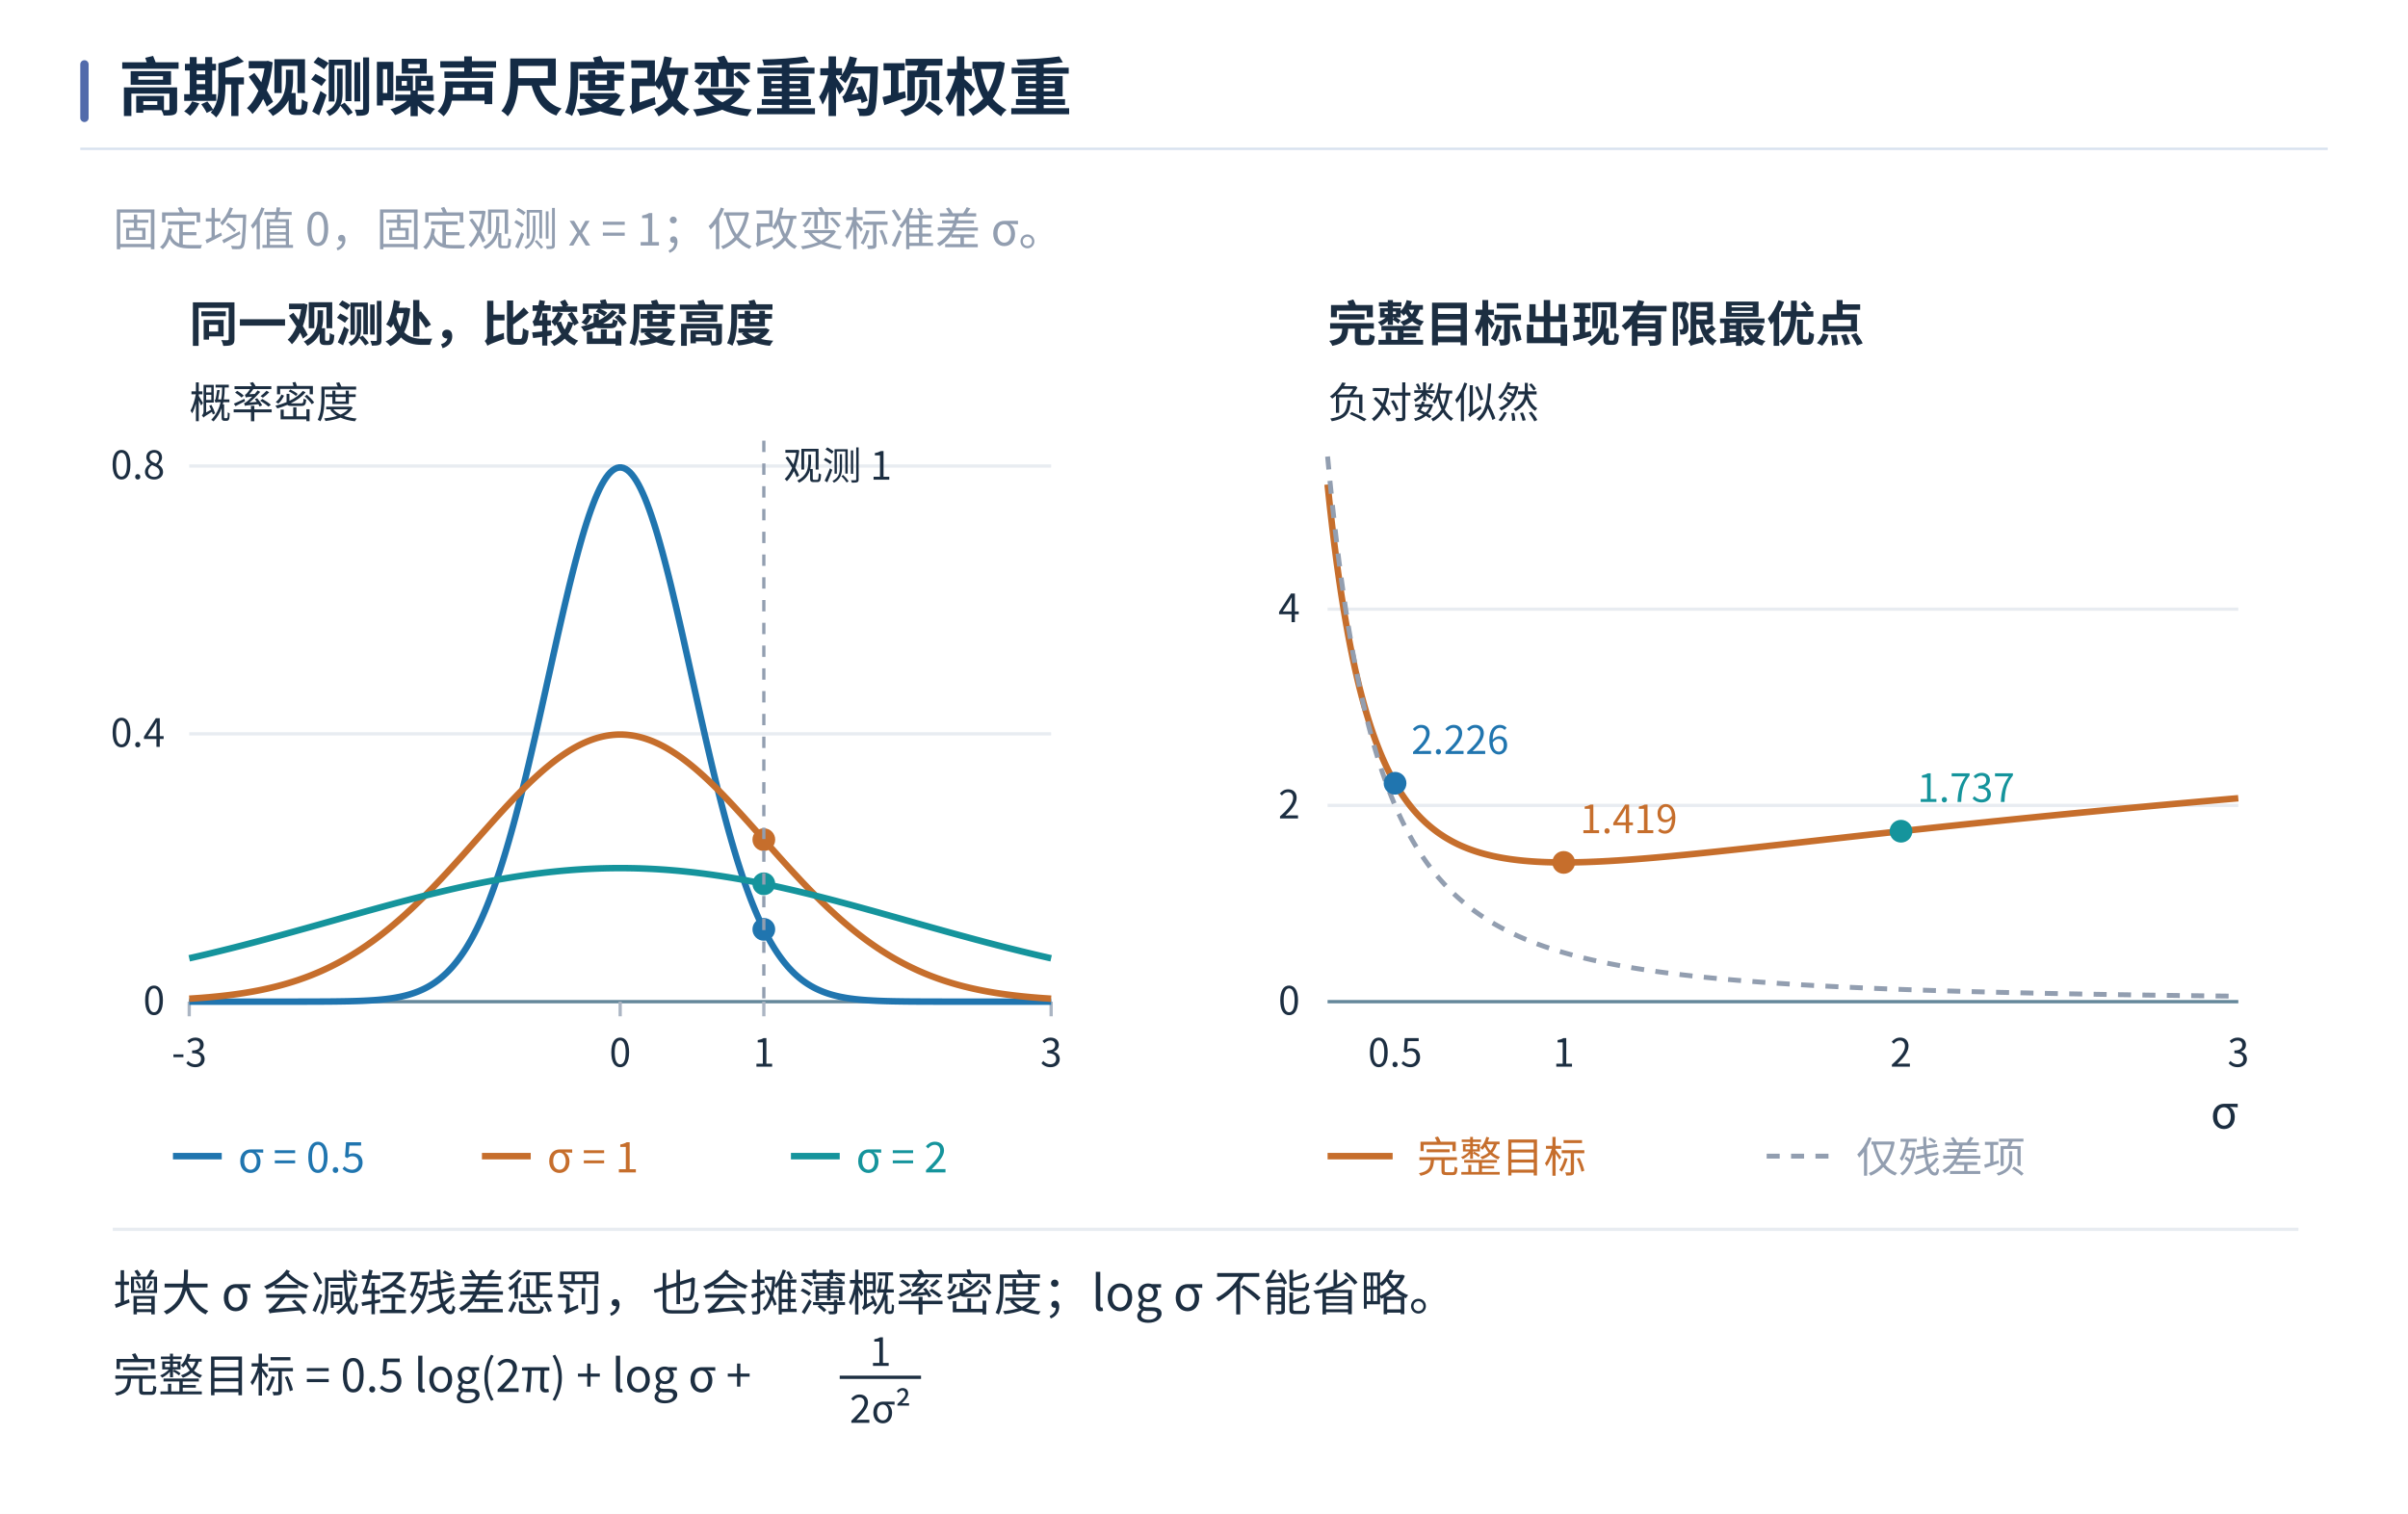
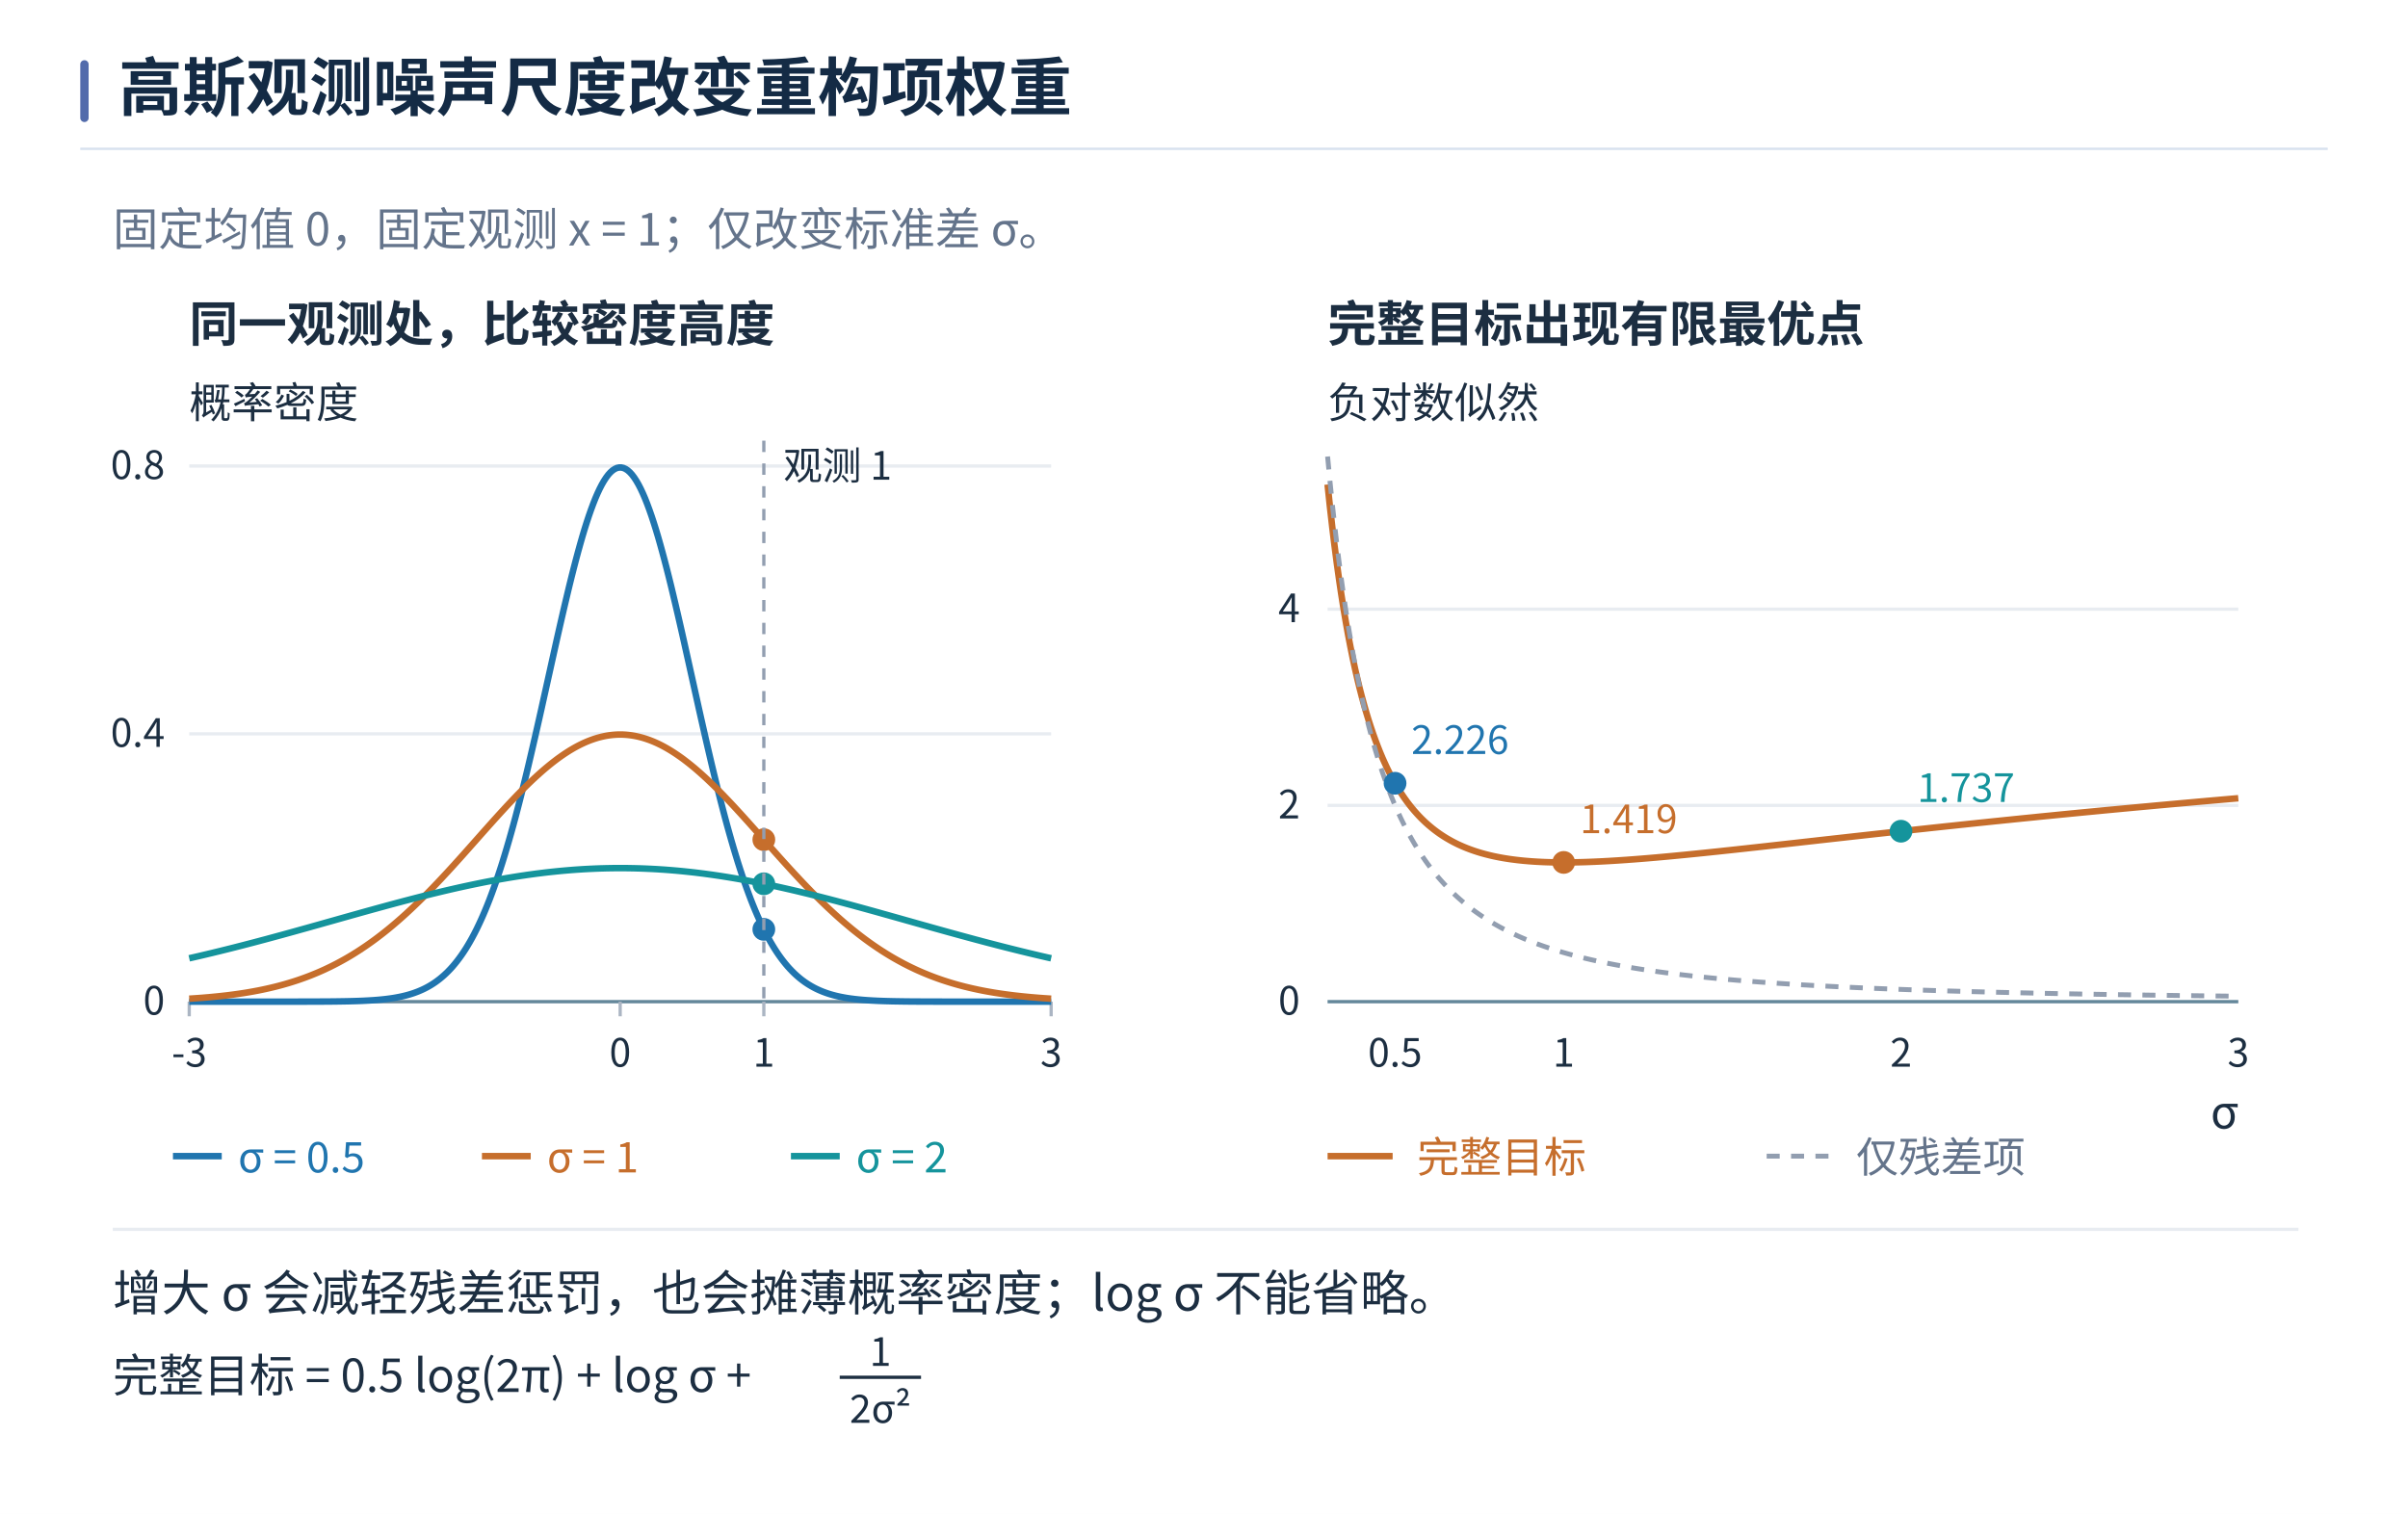
<svg xmlns="http://www.w3.org/2000/svg" width="1440" height="905.415" viewBox="0 0 1440 905.415" role="img" aria-labelledby="book-plate-title">
  <rect width="1440" height="905.415" fill="#ffffff" />
  <g font-family="Microsoft YaHei, Noto Sans CJK SC, Arial, sans-serif">
    <rect x="48" y="36" width="5" height="37" rx="2.5" fill="#526bab" />
    <text x="71" y="66" font-size="38" font-weight="700" fill="#142b45">高斯观测噪声尺度改变重构项权重</text>
    <path d="M48 89 H1392" stroke="#d7e1ee" stroke-width="1.4" />
  </g>
  <svg width="1344" height="763.415" viewBox="28 63 1382 785" role="img" aria-labelledby="title desc" x="48" y="106" overflow="hidden">
    <rect x="28" y="63" width="1382" height="785" fill="#ffffff" />
    <rect width="1440" height="850" fill="white" />
    <g font-family="Microsoft YaHei, Noto Sans CJK SC, sans-serif" fill="#1c2e41">
-       <text x="48" y="105" font-size="28" fill="#929eb0" text-anchor="start" font-weight="400">固定均值 0，固定观测 x = 1；仅改变标准差 σ。</text>
+       <text x="48" y="105" font-size="28" fill="#64748b" text-anchor="start" font-weight="400">固定均值 0，固定观测 x = 1；仅改变标准差 σ。</text>
      <text x="95" y="164" font-size="30" fill="#1c2e41" text-anchor="start" font-weight="700">同一观测处，比较密度高度</text>
      <text x="95" y="211" font-size="26" fill="#1c2e41" text-anchor="start" font-weight="400">概率密度</text>
      <line x1="95" y1="570.0" x2="625" y2="570.0" stroke="#e8ecf1" stroke-width="2" />
      <text x="80" y="578.0" font-size="24" fill="#1c2e41" text-anchor="end" font-weight="400">0</text>
      <line x1="95" y1="405.294" x2="625" y2="405.294" stroke="#e8ecf1" stroke-width="2" />
      <text x="80" y="413.294" font-size="24" fill="#1c2e41" text-anchor="end" font-weight="400">0.4</text>
      <line x1="95" y1="240.588" x2="625" y2="240.588" stroke="#e8ecf1" stroke-width="2" />
      <text x="80" y="248.588" font-size="24" fill="#1c2e41" text-anchor="end" font-weight="400">0.8</text>
      <line x1="95" y1="570" x2="625" y2="570" stroke="#64879a" stroke-width="2" />
      <line x1="95.0" y1="570" x2="95.0" y2="579" stroke="#abb5c3" stroke-width="2" />
      <text x="95.0" y="610" font-size="24" fill="#1c2e41" text-anchor="middle" font-weight="400">-3</text>
      <line x1="360.0" y1="570" x2="360.0" y2="579" stroke="#abb5c3" stroke-width="2" />
      <text x="360.0" y="610" font-size="24" fill="#1c2e41" text-anchor="middle" font-weight="400">0</text>
      <line x1="448.333" y1="570" x2="448.333" y2="579" stroke="#abb5c3" stroke-width="2" />
      <text x="448.333" y="610" font-size="24" fill="#1c2e41" text-anchor="middle" font-weight="400">1</text>
      <line x1="625.0" y1="570" x2="625.0" y2="579" stroke="#abb5c3" stroke-width="2" />
      <text x="625.0" y="610" font-size="24" fill="#1c2e41" text-anchor="middle" font-weight="400">3</text>
      <polyline points="95.00,570.00 96.33,570.00 97.66,570.00 98.98,570.00 100.31,570.00 101.64,570.00 102.97,570.00 104.30,570.00 105.63,570.00 106.95,570.00 108.28,570.00 109.61,570.00 110.94,570.00 112.27,570.00 113.60,570.00 114.92,570.00 116.25,570.00 117.58,570.00 118.91,570.00 120.24,570.00 121.57,570.00 122.89,570.00 124.22,570.00 125.55,570.00 126.88,570.00 128.21,570.00 129.54,570.00 130.86,570.00 132.19,570.00 133.52,570.00 134.85,570.00 136.18,570.00 137.51,570.00 138.83,570.00 140.16,570.00 141.49,570.00 142.82,570.00 144.15,570.00 145.48,570.00 146.80,570.00 148.13,570.00 149.46,570.00 150.79,570.00 152.12,569.99 153.45,569.99 154.77,569.99 156.10,569.99 157.43,569.99 158.76,569.99 160.09,569.99 161.42,569.99 162.74,569.98 164.07,569.98 165.40,569.98 166.73,569.98 168.06,569.97 169.39,569.97 170.71,569.97 172.04,569.96 173.37,569.96 174.70,569.95 176.03,569.94 177.36,569.94 178.68,569.93 180.01,569.92 181.34,569.91 182.67,569.90 184.00,569.88 185.33,569.87 186.65,569.85 187.98,569.83 189.31,569.81 190.64,569.79 191.97,569.76 193.30,569.74 194.62,569.70 195.95,569.67 197.28,569.63 198.61,569.59 199.94,569.54 201.27,569.49 202.59,569.43 203.92,569.36 205.25,569.29 206.58,569.21 207.91,569.13 209.24,569.03 210.56,568.93 211.89,568.81 213.22,568.69 214.55,568.55 215.88,568.40 217.21,568.23 218.53,568.06 219.86,567.86 221.19,567.65 222.52,567.41 223.85,567.16 225.18,566.89 226.50,566.59 227.83,566.27 229.16,565.92 230.49,565.54 231.82,565.13 233.15,564.69 234.47,564.21 235.80,563.70 237.13,563.14 238.46,562.55 239.79,561.91 241.12,561.22 242.44,560.49 243.77,559.70 245.10,558.86 246.43,557.96 247.76,556.99 249.09,555.97 250.41,554.87 251.74,553.71 253.07,552.47 254.40,551.15 255.73,549.76 257.06,548.28 258.38,546.71 259.71,545.05 261.04,543.30 262.37,541.46 263.70,539.51 265.03,537.46 266.35,535.30 267.68,533.03 269.01,530.65 270.34,528.15 271.67,525.54 272.99,522.80 274.32,519.94 275.65,516.96 276.98,513.85 278.31,510.61 279.64,507.24 280.96,503.74 282.29,500.11 283.62,496.35 284.95,492.45 286.28,488.42 287.61,484.26 288.93,479.97 290.26,475.55 291.59,471.00 292.92,466.32 294.25,461.53 295.58,456.61 296.90,451.58 298.23,446.44 299.56,441.19 300.89,435.83 302.22,430.39 303.55,424.85 304.87,419.23 306.20,413.53 307.53,407.77 308.86,401.94 310.19,396.07 311.52,390.15 312.84,384.19 314.17,378.22 315.50,372.23 316.83,366.24 318.16,360.25 319.49,354.29 320.81,348.35 322.14,342.46 323.47,336.63 324.80,330.86 326.13,325.17 327.46,319.57 328.78,314.07 330.11,308.69 331.44,303.44 332.77,298.33 334.10,293.37 335.43,288.57 336.75,283.95 338.08,279.52 339.41,275.29 340.74,271.26 342.07,267.45 343.40,263.87 344.72,260.53 346.05,257.44 347.38,254.60 348.71,252.02 350.04,249.71 351.37,247.68 352.69,245.92 354.02,244.45 355.35,243.27 356.68,242.39 358.01,241.79 359.34,241.50 360.66,241.50 361.99,241.79 363.32,242.39 364.65,243.27 365.98,244.45 367.31,245.92 368.63,247.68 369.96,249.71 371.29,252.02 372.62,254.60 373.95,257.44 375.28,260.53 376.60,263.87 377.93,267.45 379.26,271.26 380.59,275.29 381.92,279.52 383.25,283.95 384.57,288.57 385.90,293.37 387.23,298.33 388.56,303.44 389.89,308.69 391.22,314.07 392.54,319.57 393.87,325.17 395.20,330.86 396.53,336.63 397.86,342.46 399.19,348.35 400.51,354.29 401.84,360.25 403.17,366.24 404.50,372.23 405.83,378.22 407.16,384.19 408.48,390.15 409.81,396.07 411.14,401.94 412.47,407.77 413.80,413.53 415.13,419.23 416.45,424.85 417.78,430.39 419.11,435.83 420.44,441.19 421.77,446.44 423.10,451.58 424.42,456.61 425.75,461.53 427.08,466.32 428.41,471.00 429.74,475.55 431.07,479.97 432.39,484.26 433.72,488.42 435.05,492.45 436.38,496.35 437.71,500.11 439.04,503.74 440.36,507.24 441.69,510.61 443.02,513.85 444.35,516.96 445.68,519.94 447.01,522.80 448.33,525.54 449.66,528.15 450.99,530.65 452.32,533.03 453.65,535.30 454.97,537.46 456.30,539.51 457.63,541.46 458.96,543.30 460.29,545.05 461.62,546.71 462.94,548.28 464.27,549.76 465.60,551.15 466.93,552.47 468.26,553.71 469.59,554.87 470.91,555.97 472.24,556.99 473.57,557.96 474.90,558.86 476.23,559.70 477.56,560.49 478.88,561.22 480.21,561.91 481.54,562.55 482.87,563.14 484.20,563.70 485.53,564.21 486.85,564.69 488.18,565.13 489.51,565.54 490.84,565.92 492.17,566.27 493.50,566.59 494.82,566.89 496.15,567.16 497.48,567.41 498.81,567.65 500.14,567.86 501.47,568.06 502.79,568.23 504.12,568.40 505.45,568.55 506.78,568.69 508.11,568.81 509.44,568.93 510.76,569.03 512.09,569.13 513.42,569.21 514.75,569.29 516.08,569.36 517.41,569.43 518.73,569.49 520.06,569.54 521.39,569.59 522.72,569.63 524.05,569.67 525.38,569.70 526.70,569.74 528.03,569.76 529.36,569.79 530.69,569.81 532.02,569.83 533.35,569.85 534.67,569.87 536.00,569.88 537.33,569.90 538.66,569.91 539.99,569.92 541.32,569.93 542.64,569.94 543.97,569.94 545.30,569.95 546.63,569.96 547.96,569.96 549.29,569.97 550.61,569.97 551.94,569.97 553.27,569.98 554.60,569.98 555.93,569.98 557.26,569.98 558.58,569.99 559.91,569.99 561.24,569.99 562.57,569.99 563.90,569.99 565.23,569.99 566.55,569.99 567.88,569.99 569.21,570.00 570.54,570.00 571.87,570.00 573.20,570.00 574.52,570.00 575.85,570.00 577.18,570.00 578.51,570.00 579.84,570.00 581.17,570.00 582.49,570.00 583.82,570.00 585.15,570.00 586.48,570.00 587.81,570.00 589.14,570.00 590.46,570.00 591.79,570.00 593.12,570.00 594.45,570.00 595.78,570.00 597.11,570.00 598.43,570.00 599.76,570.00 601.09,570.00 602.42,570.00 603.75,570.00 605.08,570.00 606.40,570.00 607.73,570.00 609.06,570.00 610.39,570.00 611.72,570.00 613.05,570.00 614.37,570.00 615.70,570.00 617.03,570.00 618.36,570.00 619.69,570.00 621.02,570.00 622.34,570.00 623.67,570.00 625.00,570.00" fill="none" stroke="#2075af" stroke-width="4" />
      <circle cx="448.333" cy="525.537" r="7" fill="#2075af" stroke="none" stroke-width="3" />
      <polyline points="95.00,568.18 96.33,568.09 97.66,568.00 98.98,567.91 100.31,567.82 101.64,567.72 102.97,567.62 104.30,567.51 105.63,567.40 106.95,567.29 108.28,567.17 109.61,567.04 110.94,566.91 112.27,566.78 113.60,566.64 114.92,566.50 116.25,566.35 117.58,566.20 118.91,566.04 120.24,565.87 121.57,565.70 122.89,565.52 124.22,565.34 125.55,565.15 126.88,564.95 128.21,564.75 129.54,564.54 130.86,564.32 132.19,564.09 133.52,563.86 134.85,563.62 136.18,563.37 137.51,563.12 138.83,562.85 140.16,562.58 141.49,562.29 142.82,562.00 144.15,561.70 145.48,561.39 146.80,561.07 148.13,560.75 149.46,560.41 150.79,560.06 152.12,559.70 153.45,559.33 154.77,558.95 156.10,558.56 157.43,558.15 158.76,557.74 160.09,557.31 161.42,556.88 162.74,556.43 164.07,555.96 165.40,555.49 166.73,555.00 168.06,554.50 169.39,553.99 170.71,553.46 172.04,552.92 173.37,552.37 174.70,551.80 176.03,551.22 177.36,550.63 178.68,550.02 180.01,549.39 181.34,548.75 182.67,548.10 184.00,547.43 185.33,546.75 186.65,546.05 187.98,545.33 189.31,544.60 190.64,543.86 191.97,543.10 193.30,542.32 194.62,541.53 195.95,540.72 197.28,539.89 198.61,539.05 199.94,538.19 201.27,537.31 202.59,536.42 203.92,535.52 205.25,534.59 206.58,533.65 207.91,532.69 209.24,531.72 210.56,530.73 211.89,529.72 213.22,528.70 214.55,527.66 215.88,526.60 217.21,525.53 218.53,524.44 219.86,523.33 221.19,522.21 222.52,521.07 223.85,519.92 225.18,518.75 226.50,517.57 227.83,516.37 229.16,515.15 230.49,513.92 231.82,512.68 233.15,511.42 234.47,510.15 235.80,508.87 237.13,507.57 238.46,506.25 239.79,504.93 241.12,503.59 242.44,502.24 243.77,500.88 245.10,499.51 246.43,498.12 247.76,496.73 249.09,495.32 250.41,493.91 251.74,492.48 253.07,491.05 254.40,489.61 255.73,488.16 257.06,486.70 258.38,485.24 259.71,483.77 261.04,482.30 262.37,480.82 263.70,479.33 265.03,477.84 266.35,476.35 267.68,474.86 269.01,473.36 270.34,471.86 271.67,470.36 272.99,468.87 274.32,467.37 275.65,465.87 276.98,464.38 278.31,462.89 279.64,461.40 280.96,459.92 282.29,458.44 283.62,456.97 284.95,455.50 286.28,454.04 287.61,452.59 288.93,451.15 290.26,449.71 291.59,448.29 292.92,446.88 294.25,445.48 295.58,444.09 296.90,442.72 298.23,441.36 299.56,440.01 300.89,438.68 302.22,437.37 303.55,436.07 304.87,434.80 306.20,433.54 307.53,432.30 308.86,431.08 310.19,429.88 311.52,428.70 312.84,427.55 314.17,426.41 315.50,425.31 316.83,424.22 318.16,423.16 319.49,422.13 320.81,421.12 322.14,420.14 323.47,419.19 324.80,418.27 326.13,417.37 327.46,416.51 328.78,415.67 330.11,414.87 331.44,414.09 332.77,413.35 334.10,412.64 335.43,411.96 336.75,411.32 338.08,410.71 339.41,410.13 340.74,409.59 342.07,409.08 343.40,408.61 344.72,408.17 346.05,407.76 347.38,407.40 348.71,407.07 350.04,406.77 351.37,406.51 352.69,406.29 354.02,406.11 355.35,405.96 356.68,405.85 358.01,405.77 359.34,405.73 360.66,405.73 361.99,405.77 363.32,405.85 364.65,405.96 365.98,406.11 367.31,406.29 368.63,406.51 369.96,406.77 371.29,407.07 372.62,407.40 373.95,407.76 375.28,408.17 376.60,408.61 377.93,409.08 379.26,409.59 380.59,410.13 381.92,410.71 383.25,411.32 384.57,411.96 385.90,412.64 387.23,413.35 388.56,414.09 389.89,414.87 391.22,415.67 392.54,416.51 393.87,417.37 395.20,418.27 396.53,419.19 397.86,420.14 399.19,421.12 400.51,422.13 401.84,423.16 403.17,424.22 404.50,425.31 405.83,426.41 407.16,427.55 408.48,428.70 409.81,429.88 411.14,431.08 412.47,432.30 413.80,433.54 415.13,434.80 416.45,436.07 417.78,437.37 419.11,438.68 420.44,440.01 421.77,441.36 423.10,442.72 424.42,444.09 425.75,445.48 427.08,446.88 428.41,448.29 429.74,449.71 431.07,451.15 432.39,452.59 433.72,454.04 435.05,455.50 436.38,456.97 437.71,458.44 439.04,459.92 440.36,461.40 441.69,462.89 443.02,464.38 444.35,465.87 445.68,467.37 447.01,468.87 448.33,470.36 449.66,471.86 450.99,473.36 452.32,474.86 453.65,476.35 454.97,477.84 456.30,479.33 457.63,480.82 458.96,482.30 460.29,483.77 461.62,485.24 462.94,486.70 464.27,488.16 465.60,489.61 466.93,491.05 468.26,492.48 469.59,493.91 470.91,495.32 472.24,496.73 473.57,498.12 474.90,499.51 476.23,500.88 477.56,502.24 478.88,503.59 480.21,504.93 481.54,506.25 482.87,507.57 484.20,508.87 485.53,510.15 486.85,511.42 488.18,512.68 489.51,513.92 490.84,515.15 492.17,516.37 493.50,517.57 494.82,518.75 496.15,519.92 497.48,521.07 498.81,522.21 500.14,523.33 501.47,524.44 502.79,525.53 504.12,526.60 505.45,527.66 506.78,528.70 508.11,529.72 509.44,530.73 510.76,531.72 512.09,532.69 513.42,533.65 514.75,534.59 516.08,535.52 517.41,536.42 518.73,537.31 520.06,538.19 521.39,539.05 522.72,539.89 524.05,540.72 525.38,541.53 526.70,542.32 528.03,543.10 529.36,543.86 530.69,544.60 532.02,545.33 533.35,546.05 534.67,546.75 536.00,547.43 537.33,548.10 538.66,548.75 539.99,549.39 541.32,550.02 542.64,550.63 543.97,551.22 545.30,551.80 546.63,552.37 547.96,552.92 549.29,553.46 550.61,553.99 551.94,554.50 553.27,555.00 554.60,555.49 555.93,555.96 557.26,556.43 558.58,556.88 559.91,557.31 561.24,557.74 562.57,558.15 563.90,558.56 565.23,558.95 566.55,559.33 567.88,559.70 569.21,560.06 570.54,560.41 571.87,560.75 573.20,561.07 574.52,561.39 575.85,561.70 577.18,562.00 578.51,562.29 579.84,562.58 581.17,562.85 582.49,563.12 583.82,563.37 585.15,563.62 586.48,563.86 587.81,564.09 589.14,564.32 590.46,564.54 591.79,564.75 593.12,564.95 594.45,565.15 595.78,565.34 597.11,565.52 598.43,565.70 599.76,565.87 601.09,566.04 602.42,566.20 603.75,566.35 605.08,566.50 606.40,566.64 607.73,566.78 609.06,566.91 610.39,567.04 611.72,567.17 613.05,567.29 614.37,567.40 615.70,567.51 617.03,567.62 618.36,567.72 619.69,567.82 621.02,567.91 622.34,568.00 623.67,568.09 625.00,568.18" fill="none" stroke="#c66e2c" stroke-width="4" />
      <circle cx="448.333" cy="470.365" r="7" fill="#c66e2c" stroke="none" stroke-width="3" />
      <polyline points="95.00,543.33 96.33,543.03 97.66,542.73 98.98,542.42 100.31,542.12 101.64,541.81 102.97,541.50 104.30,541.18 105.63,540.87 106.95,540.55 108.28,540.24 109.61,539.92 110.94,539.59 112.27,539.27 113.60,538.95 114.92,538.62 116.25,538.29 117.58,537.96 118.91,537.63 120.24,537.30 121.57,536.96 122.89,536.63 124.22,536.29 125.55,535.95 126.88,535.61 128.21,535.27 129.54,534.92 130.86,534.58 132.19,534.23 133.52,533.89 134.85,533.54 136.18,533.19 137.51,532.84 138.83,532.48 140.16,532.13 141.49,531.78 142.82,531.42 144.15,531.06 145.48,530.70 146.80,530.34 148.13,529.98 149.46,529.62 150.79,529.26 152.12,528.90 153.45,528.53 154.77,528.17 156.10,527.80 157.43,527.44 158.76,527.07 160.09,526.70 161.42,526.33 162.74,525.96 164.07,525.59 165.40,525.22 166.73,524.85 168.06,524.48 169.39,524.11 170.71,523.73 172.04,523.36 173.37,522.99 174.70,522.62 176.03,522.24 177.36,521.87 178.68,521.49 180.01,521.12 181.34,520.74 182.67,520.37 184.00,520.00 185.33,519.62 186.65,519.25 187.98,518.87 189.31,518.50 190.64,518.12 191.97,517.75 193.30,517.38 194.62,517.00 195.95,516.63 197.28,516.26 198.61,515.89 199.94,515.51 201.27,515.14 202.59,514.77 203.92,514.40 205.25,514.03 206.58,513.67 207.91,513.30 209.24,512.93 210.56,512.57 211.89,512.20 213.22,511.84 214.55,511.48 215.88,511.11 217.21,510.75 218.53,510.39 219.86,510.04 221.19,509.68 222.52,509.32 223.85,508.97 225.18,508.62 226.50,508.26 227.83,507.91 229.16,507.57 230.49,507.22 231.82,506.87 233.15,506.53 234.47,506.19 235.80,505.85 237.13,505.51 238.46,505.17 239.79,504.84 241.12,504.51 242.44,504.18 243.77,503.85 245.10,503.52 246.43,503.20 247.76,502.88 249.09,502.56 250.41,502.24 251.74,501.92 253.07,501.61 254.40,501.30 255.73,500.99 257.06,500.69 258.38,500.39 259.71,500.09 261.04,499.79 262.37,499.50 263.70,499.20 265.03,498.92 266.35,498.63 267.68,498.35 269.01,498.07 270.34,497.79 271.67,497.52 272.99,497.25 274.32,496.98 275.65,496.71 276.98,496.45 278.31,496.19 279.64,495.94 280.96,495.69 282.29,495.44 283.62,495.19 284.95,494.95 286.28,494.71 287.61,494.48 288.93,494.25 290.26,494.02 291.59,493.80 292.92,493.58 294.25,493.36 295.58,493.15 296.90,492.94 298.23,492.73 299.56,492.53 300.89,492.34 302.22,492.14 303.55,491.95 304.87,491.77 306.20,491.59 307.53,491.41 308.86,491.23 310.19,491.07 311.52,490.90 312.84,490.74 314.17,490.58 315.50,490.43 316.83,490.28 318.16,490.14 319.49,490.00 320.81,489.86 322.14,489.73 323.47,489.60 324.80,489.48 326.13,489.36 327.46,489.25 328.78,489.14 330.11,489.03 331.44,488.93 332.77,488.83 334.10,488.74 335.43,488.66 336.75,488.57 338.08,488.49 339.41,488.42 340.74,488.35 342.07,488.29 343.40,488.23 344.72,488.17 346.05,488.12 347.38,488.07 348.71,488.03 350.04,488.00 351.37,487.96 352.69,487.94 354.02,487.91 355.35,487.89 356.68,487.88 358.01,487.87 359.34,487.87 360.66,487.87 361.99,487.87 363.32,487.88 364.65,487.89 365.98,487.91 367.31,487.94 368.63,487.96 369.96,488.00 371.29,488.03 372.62,488.07 373.95,488.12 375.28,488.17 376.60,488.23 377.93,488.29 379.26,488.35 380.59,488.42 381.92,488.49 383.25,488.57 384.57,488.66 385.90,488.74 387.23,488.83 388.56,488.93 389.89,489.03 391.22,489.14 392.54,489.25 393.87,489.36 395.20,489.48 396.53,489.60 397.86,489.73 399.19,489.86 400.51,490.00 401.84,490.14 403.17,490.28 404.50,490.43 405.83,490.58 407.16,490.74 408.48,490.90 409.81,491.07 411.14,491.23 412.47,491.41 413.80,491.59 415.13,491.77 416.45,491.95 417.78,492.14 419.11,492.34 420.44,492.53 421.77,492.73 423.10,492.94 424.42,493.15 425.75,493.36 427.08,493.58 428.41,493.80 429.74,494.02 431.07,494.25 432.39,494.48 433.72,494.71 435.05,494.95 436.38,495.19 437.71,495.44 439.04,495.69 440.36,495.94 441.69,496.19 443.02,496.45 444.35,496.71 445.68,496.98 447.01,497.25 448.33,497.52 449.66,497.79 450.99,498.07 452.32,498.35 453.65,498.63 454.97,498.92 456.30,499.20 457.63,499.50 458.96,499.79 460.29,500.09 461.62,500.39 462.94,500.69 464.27,500.99 465.60,501.30 466.93,501.61 468.26,501.92 469.59,502.24 470.91,502.56 472.24,502.88 473.57,503.20 474.90,503.52 476.23,503.85 477.56,504.18 478.88,504.51 480.21,504.84 481.54,505.17 482.87,505.51 484.20,505.85 485.53,506.19 486.85,506.53 488.18,506.87 489.51,507.22 490.84,507.57 492.17,507.91 493.50,508.26 494.82,508.62 496.15,508.97 497.48,509.32 498.81,509.68 500.14,510.04 501.47,510.39 502.79,510.75 504.12,511.11 505.45,511.48 506.78,511.84 508.11,512.20 509.44,512.57 510.76,512.93 512.09,513.30 513.42,513.67 514.75,514.03 516.08,514.40 517.41,514.77 518.73,515.14 520.06,515.51 521.39,515.89 522.72,516.26 524.05,516.63 525.38,517.00 526.70,517.38 528.03,517.75 529.36,518.12 530.69,518.50 532.02,518.87 533.35,519.25 534.67,519.62 536.00,520.00 537.33,520.37 538.66,520.74 539.99,521.12 541.32,521.49 542.64,521.87 543.97,522.24 545.30,522.62 546.63,522.99 547.96,523.36 549.29,523.73 550.61,524.11 551.94,524.48 553.27,524.85 554.60,525.22 555.93,525.59 557.26,525.96 558.58,526.33 559.91,526.70 561.24,527.07 562.57,527.44 563.90,527.80 565.23,528.17 566.55,528.53 567.88,528.90 569.21,529.26 570.54,529.62 571.87,529.98 573.20,530.34 574.52,530.70 575.85,531.06 577.18,531.42 578.51,531.78 579.84,532.13 581.17,532.48 582.49,532.84 583.82,533.19 585.15,533.54 586.48,533.89 587.81,534.23 589.14,534.58 590.46,534.92 591.79,535.27 593.12,535.61 594.45,535.95 595.78,536.29 597.11,536.63 598.43,536.96 599.76,537.30 601.09,537.63 602.42,537.96 603.75,538.29 605.08,538.62 606.40,538.95 607.73,539.27 609.06,539.59 610.39,539.92 611.72,540.24 613.05,540.55 614.37,540.87 615.70,541.18 617.03,541.50 618.36,541.81 619.69,542.12 621.02,542.42 622.34,542.73 623.67,543.03 625.00,543.33" fill="none" stroke="#15949c" stroke-width="4" />
      <circle cx="448.333" cy="497.516" r="7" fill="#15949c" stroke="none" stroke-width="3" />
      <line x1="448.333" y1="225" x2="448.333" y2="570" stroke="#929eb0" stroke-width="2" stroke-dasharray="7 7" />
      <text x="460.333" y="249" font-size="24" fill="#1c2e41" text-anchor="start" font-weight="400">观测 1</text>
      <line x1="85" y1="665" x2="115" y2="665" stroke="#2075af" stroke-width="4" />
      <text x="125" y="675" font-size="26" fill="#2075af" text-anchor="start" font-weight="400">σ = 0.5</text>
      <line x1="275" y1="665" x2="305" y2="665" stroke="#c66e2c" stroke-width="4" />
      <text x="315" y="675" font-size="26" fill="#c66e2c" text-anchor="start" font-weight="400">σ = 1</text>
      <line x1="465" y1="665" x2="495" y2="665" stroke="#15949c" stroke-width="4" />
      <text x="505" y="675" font-size="26" fill="#15949c" text-anchor="start" font-weight="400">σ = 2</text>
      <text x="795" y="164" font-size="30" fill="#1c2e41" text-anchor="start" font-weight="700">完整目标出现有限最优点</text>
      <text x="795" y="211" font-size="26" fill="#1c2e41" text-anchor="start" font-weight="400">负对数似然</text>
      <line x1="795" y1="570.0" x2="1355" y2="570.0" stroke="#e8ecf1" stroke-width="2" />
      <text x="778" y="578.0" font-size="24" fill="#1c2e41" text-anchor="end" font-weight="400">0</text>
      <line x1="795" y1="449.31" x2="1355" y2="449.31" stroke="#e8ecf1" stroke-width="2" />
      <text x="778" y="457.31" font-size="24" fill="#1c2e41" text-anchor="end" font-weight="400">2</text>
      <line x1="795" y1="328.621" x2="1355" y2="328.621" stroke="#e8ecf1" stroke-width="2" />
      <text x="778" y="336.621" font-size="24" fill="#1c2e41" text-anchor="end" font-weight="400">4</text>
      <line x1="795" y1="570" x2="1355" y2="570" stroke="#64879a" stroke-width="2" />
      <text x="836.481" y="610" font-size="24" fill="#1c2e41" text-anchor="middle" font-weight="400">0.5</text>
      <text x="940.185" y="610" font-size="24" fill="#1c2e41" text-anchor="middle" font-weight="400">1</text>
      <text x="1147.593" y="610" font-size="24" fill="#1c2e41" text-anchor="middle" font-weight="400">2</text>
      <text x="1355.0" y="610" font-size="24" fill="#1c2e41" text-anchor="middle" font-weight="400">3</text>
      <polyline points="795.00,251.95 796.40,265.23 797.81,277.61 799.21,289.15 800.61,299.93 802.02,310.01 803.42,319.45 804.82,328.30 806.23,336.60 807.63,344.40 809.04,351.73 810.44,358.62 811.84,365.11 813.25,371.23 814.65,377.00 816.05,382.45 817.46,387.59 818.86,392.45 820.26,397.05 821.67,401.40 823.07,405.53 824.47,409.43 825.88,413.13 827.28,416.65 828.68,419.98 830.09,423.14 831.49,426.15 832.89,429.01 834.30,431.72 835.70,434.30 837.11,436.76 838.51,439.10 839.91,441.33 841.32,443.45 842.72,445.47 844.12,447.39 845.53,449.23 846.93,450.97 848.33,452.64 849.74,454.23 851.14,455.75 852.54,457.20 853.95,458.58 855.35,459.90 856.75,461.15 858.16,462.35 859.56,463.50 860.96,464.59 862.37,465.64 863.77,466.64 865.18,467.59 866.58,468.50 867.98,469.37 869.39,470.19 870.79,470.98 872.19,471.74 873.60,472.46 875.00,473.15 876.40,473.80 877.81,474.43 879.21,475.02 880.61,475.59 882.02,476.13 883.42,476.65 884.82,477.14 886.23,477.61 887.63,478.05 889.04,478.48 890.44,478.88 891.84,479.26 893.25,479.62 894.65,479.97 896.05,480.30 897.46,480.61 898.86,480.90 900.26,481.18 901.67,481.44 903.07,481.69 904.47,481.92 905.88,482.14 907.28,482.35 908.68,482.54 910.09,482.72 911.49,482.89 912.89,483.05 914.30,483.20 915.70,483.34 917.11,483.46 918.51,483.58 919.91,483.69 921.32,483.79 922.72,483.88 924.12,483.96 925.53,484.03 926.93,484.10 928.33,484.16 929.74,484.21 931.14,484.25 932.54,484.29 933.95,484.32 935.35,484.34 936.75,484.36 938.16,484.37 939.56,484.37 940.96,484.37 942.37,484.37 943.77,484.36 945.18,484.34 946.58,484.32 947.98,484.29 949.39,484.26 950.79,484.23 952.19,484.19 953.60,484.15 955.00,484.10 956.40,484.05 957.81,483.99 959.21,483.94 960.61,483.87 962.02,483.81 963.42,483.74 964.82,483.67 966.23,483.59 967.63,483.52 969.04,483.43 970.44,483.35 971.84,483.26 973.25,483.18 974.65,483.08 976.05,482.99 977.46,482.89 978.86,482.80 980.26,482.69 981.67,482.59 983.07,482.49 984.47,482.38 985.88,482.27 987.28,482.16 988.68,482.05 990.09,481.93 991.49,481.82 992.89,481.70 994.30,481.58 995.70,481.46 997.11,481.34 998.51,481.21 999.91,481.09 1001.32,480.96 1002.72,480.83 1004.12,480.70 1005.53,480.57 1006.93,480.44 1008.33,480.31 1009.74,480.17 1011.14,480.04 1012.54,479.90 1013.95,479.77 1015.35,479.63 1016.75,479.49 1018.16,479.35 1019.56,479.21 1020.96,479.07 1022.37,478.93 1023.77,478.78 1025.18,478.64 1026.58,478.50 1027.98,478.35 1029.39,478.21 1030.79,478.06 1032.19,477.91 1033.60,477.77 1035.00,477.62 1036.40,477.47 1037.81,477.32 1039.21,477.17 1040.61,477.02 1042.02,476.87 1043.42,476.72 1044.82,476.57 1046.23,476.42 1047.63,476.26 1049.04,476.11 1050.44,475.96 1051.84,475.81 1053.25,475.65 1054.65,475.50 1056.05,475.34 1057.46,475.19 1058.86,475.04 1060.26,474.88 1061.67,474.73 1063.07,474.57 1064.47,474.42 1065.88,474.26 1067.28,474.10 1068.68,473.95 1070.09,473.79 1071.49,473.64 1072.89,473.48 1074.30,473.32 1075.70,473.17 1077.11,473.01 1078.51,472.85 1079.91,472.70 1081.32,472.54 1082.72,472.38 1084.12,472.23 1085.53,472.07 1086.93,471.91 1088.33,471.75 1089.74,471.60 1091.14,471.44 1092.54,471.28 1093.95,471.13 1095.35,470.97 1096.75,470.81 1098.16,470.65 1099.56,470.50 1100.96,470.34 1102.37,470.18 1103.77,470.03 1105.18,469.87 1106.58,469.71 1107.98,469.56 1109.39,469.40 1110.79,469.24 1112.19,469.09 1113.60,468.93 1115.00,468.77 1116.40,468.62 1117.81,468.46 1119.21,468.30 1120.61,468.15 1122.02,467.99 1123.42,467.84 1124.82,467.68 1126.23,467.53 1127.63,467.37 1129.04,467.21 1130.44,467.06 1131.84,466.90 1133.25,466.75 1134.65,466.60 1136.05,466.44 1137.46,466.29 1138.86,466.13 1140.26,465.98 1141.67,465.82 1143.07,465.67 1144.47,465.52 1145.88,465.36 1147.28,465.21 1148.68,465.06 1150.09,464.90 1151.49,464.75 1152.89,464.60 1154.30,464.45 1155.70,464.29 1157.11,464.14 1158.51,463.99 1159.91,463.84 1161.32,463.69 1162.72,463.54 1164.12,463.38 1165.53,463.23 1166.93,463.08 1168.33,462.93 1169.74,462.78 1171.14,462.63 1172.54,462.48 1173.95,462.33 1175.35,462.18 1176.75,462.03 1178.16,461.89 1179.56,461.74 1180.96,461.59 1182.37,461.44 1183.77,461.29 1185.18,461.14 1186.58,461.00 1187.98,460.85 1189.39,460.70 1190.79,460.55 1192.19,460.41 1193.60,460.26 1195.00,460.11 1196.40,459.97 1197.81,459.82 1199.21,459.68 1200.61,459.53 1202.02,459.38 1203.42,459.24 1204.82,459.09 1206.23,458.95 1207.63,458.81 1209.04,458.66 1210.44,458.52 1211.84,458.37 1213.25,458.23 1214.65,458.09 1216.05,457.94 1217.46,457.80 1218.86,457.66 1220.26,457.52 1221.67,457.37 1223.07,457.23 1224.47,457.09 1225.88,456.95 1227.28,456.81 1228.68,456.67 1230.09,456.53 1231.49,456.38 1232.89,456.24 1234.30,456.10 1235.70,455.96 1237.11,455.82 1238.51,455.69 1239.91,455.55 1241.32,455.41 1242.72,455.27 1244.12,455.13 1245.53,454.99 1246.93,454.85 1248.33,454.72 1249.74,454.58 1251.14,454.44 1252.54,454.30 1253.95,454.17 1255.35,454.03 1256.75,453.89 1258.16,453.76 1259.56,453.62 1260.96,453.49 1262.37,453.35 1263.77,453.22 1265.18,453.08 1266.58,452.95 1267.98,452.81 1269.39,452.68 1270.79,452.54 1272.19,452.41 1273.60,452.27 1275.00,452.14 1276.40,452.01 1277.81,451.88 1279.21,451.74 1280.61,451.61 1282.02,451.48 1283.42,451.35 1284.82,451.21 1286.23,451.08 1287.63,450.95 1289.04,450.82 1290.44,450.69 1291.84,450.56 1293.25,450.43 1294.65,450.30 1296.05,450.17 1297.46,450.04 1298.86,449.91 1300.26,449.78 1301.67,449.65 1303.07,449.52 1304.47,449.39 1305.88,449.26 1307.28,449.13 1308.68,449.01 1310.09,448.88 1311.49,448.75 1312.89,448.62 1314.30,448.50 1315.70,448.37 1317.11,448.24 1318.51,448.12 1319.91,447.99 1321.32,447.86 1322.72,447.74 1324.12,447.61 1325.53,447.49 1326.93,447.36 1328.33,447.24 1329.74,447.11 1331.14,446.99 1332.54,446.86 1333.95,446.74 1335.35,446.61 1336.75,446.49 1338.16,446.37 1339.56,446.24 1340.96,446.12 1342.37,446.00 1343.77,445.87 1345.18,445.75 1346.58,445.63 1347.98,445.51 1349.39,445.38 1350.79,445.26 1352.19,445.14 1353.60,445.02 1355.00,444.90" fill="none" stroke="#c66e2c" stroke-width="4" />
      <polyline points="795.00,234.75 796.40,249.38 797.81,263.07 799.21,275.90 800.61,287.94 802.02,299.26 803.42,309.91 804.82,319.95 806.23,329.41 807.63,338.35 809.04,346.80 810.44,354.79 811.84,362.37 813.25,369.55 814.65,376.36 816.05,382.83 817.46,388.99 818.86,394.84 820.26,400.41 821.67,405.73 823.07,410.80 824.47,415.63 825.88,420.25 827.28,424.67 828.68,428.89 830.09,432.93 831.49,436.80 832.89,440.51 834.30,444.06 835.70,447.47 837.11,450.75 838.51,453.89 839.91,456.92 841.32,459.82 842.72,462.62 844.12,465.31 845.53,467.90 846.93,470.39 848.33,472.80 849.74,475.12 851.14,477.35 852.54,479.51 853.95,481.60 855.35,483.61 856.75,485.55 858.16,487.43 859.56,489.25 860.96,491.01 862.37,492.71 863.77,494.36 865.18,495.95 866.58,497.50 867.98,499.00 869.39,500.45 870.79,501.86 872.19,503.22 873.60,504.55 875.00,505.83 876.40,507.08 877.81,508.29 879.21,509.47 880.61,510.61 882.02,511.72 883.42,512.80 884.82,513.86 886.23,514.88 887.63,515.87 889.04,516.84 890.44,517.78 891.84,518.70 893.25,519.59 894.65,520.46 896.05,521.31 897.46,522.14 898.86,522.94 900.26,523.73 901.67,524.50 903.07,525.24 904.47,525.97 905.88,526.68 907.28,527.38 908.68,528.05 910.09,528.71 911.49,529.36 912.89,529.99 914.30,530.61 915.70,531.21 917.11,531.80 918.51,532.37 919.91,532.94 921.32,533.49 922.72,534.02 924.12,534.55 925.53,535.06 926.93,535.57 928.33,536.06 929.74,536.54 931.14,537.01 932.54,537.48 933.95,537.93 935.35,538.37 936.75,538.80 938.16,539.23 939.56,539.65 940.96,540.05 942.37,540.45 943.77,540.84 945.18,541.23 946.58,541.61 947.98,541.97 949.39,542.34 950.79,542.69 952.19,543.04 953.60,543.38 955.00,543.72 956.40,544.05 957.81,544.37 959.21,544.68 960.61,545.00 962.02,545.30 963.42,545.60 964.82,545.89 966.23,546.18 967.63,546.47 969.04,546.75 970.44,547.02 971.84,547.29 973.25,547.55 974.65,547.81 976.05,548.07 977.46,548.32 978.86,548.57 980.26,548.81 981.67,549.05 983.07,549.28 984.47,549.51 985.88,549.74 987.28,549.96 988.68,550.18 990.09,550.40 991.49,550.61 992.89,550.82 994.30,551.02 995.70,551.22 997.11,551.42 998.51,551.62 999.91,551.81 1001.32,552.00 1002.72,552.19 1004.12,552.37 1005.53,552.55 1006.93,552.73 1008.33,552.91 1009.74,553.08 1011.14,553.25 1012.54,553.42 1013.95,553.58 1015.35,553.74 1016.75,553.90 1018.16,554.06 1019.56,554.22 1020.96,554.37 1022.37,554.52 1023.77,554.67 1025.18,554.82 1026.58,554.96 1027.98,555.11 1029.39,555.25 1030.79,555.39 1032.19,555.52 1033.60,555.66 1035.00,555.79 1036.40,555.92 1037.81,556.05 1039.21,556.18 1040.61,556.30 1042.02,556.43 1043.42,556.55 1044.82,556.67 1046.23,556.79 1047.63,556.91 1049.04,557.02 1050.44,557.14 1051.84,557.25 1053.25,557.36 1054.65,557.47 1056.05,557.58 1057.46,557.69 1058.86,557.79 1060.26,557.90 1061.67,558.00 1063.07,558.10 1064.47,558.20 1065.88,558.30 1067.28,558.40 1068.68,558.50 1070.09,558.59 1071.49,558.69 1072.89,558.78 1074.30,558.87 1075.70,558.96 1077.11,559.05 1078.51,559.14 1079.91,559.23 1081.32,559.32 1082.72,559.40 1084.12,559.49 1085.53,559.57 1086.93,559.65 1088.33,559.73 1089.74,559.81 1091.14,559.89 1092.54,559.97 1093.95,560.05 1095.35,560.13 1096.75,560.20 1098.16,560.28 1099.56,560.35 1100.96,560.43 1102.37,560.50 1103.77,560.57 1105.18,560.64 1106.58,560.71 1107.98,560.78 1109.39,560.85 1110.79,560.92 1112.19,560.98 1113.60,561.05 1115.00,561.12 1116.40,561.18 1117.81,561.24 1119.21,561.31 1120.61,561.37 1122.02,561.43 1123.42,561.49 1124.82,561.56 1126.23,561.62 1127.63,561.67 1129.04,561.73 1130.44,561.79 1131.84,561.85 1133.25,561.91 1134.65,561.96 1136.05,562.02 1137.46,562.07 1138.86,562.13 1140.26,562.18 1141.67,562.24 1143.07,562.29 1144.47,562.34 1145.88,562.39 1147.28,562.45 1148.68,562.50 1150.09,562.55 1151.49,562.60 1152.89,562.65 1154.30,562.69 1155.70,562.74 1157.11,562.79 1158.51,562.84 1159.91,562.89 1161.32,562.93 1162.72,562.98 1164.12,563.02 1165.53,563.07 1166.93,563.11 1168.33,563.16 1169.74,563.20 1171.14,563.25 1172.54,563.29 1173.95,563.33 1175.35,563.37 1176.75,563.42 1178.16,563.46 1179.56,563.50 1180.96,563.54 1182.37,563.58 1183.77,563.62 1185.18,563.66 1186.58,563.70 1187.98,563.74 1189.39,563.77 1190.79,563.81 1192.19,563.85 1193.60,563.89 1195.00,563.92 1196.40,563.96 1197.81,564.00 1199.21,564.03 1200.61,564.07 1202.02,564.11 1203.42,564.14 1204.82,564.18 1206.23,564.21 1207.63,564.24 1209.04,564.28 1210.44,564.31 1211.84,564.34 1213.25,564.38 1214.65,564.41 1216.05,564.44 1217.46,564.47 1218.86,564.51 1220.26,564.54 1221.67,564.57 1223.07,564.60 1224.47,564.63 1225.88,564.66 1227.28,564.69 1228.68,564.72 1230.09,564.75 1231.49,564.78 1232.89,564.81 1234.30,564.84 1235.70,564.87 1237.11,564.90 1238.51,564.93 1239.91,564.95 1241.32,564.98 1242.72,565.01 1244.12,565.04 1245.53,565.06 1246.93,565.09 1248.33,565.12 1249.74,565.14 1251.14,565.17 1252.54,565.20 1253.95,565.22 1255.35,565.25 1256.75,565.27 1258.16,565.30 1259.56,565.32 1260.96,565.35 1262.37,565.37 1263.77,565.40 1265.18,565.42 1266.58,565.44 1267.98,565.47 1269.39,565.49 1270.79,565.52 1272.19,565.54 1273.60,565.56 1275.00,565.59 1276.40,565.61 1277.81,565.63 1279.21,565.65 1280.61,565.68 1282.02,565.70 1283.42,565.72 1284.82,565.74 1286.23,565.76 1287.63,565.78 1289.04,565.81 1290.44,565.83 1291.84,565.85 1293.25,565.87 1294.65,565.89 1296.05,565.91 1297.46,565.93 1298.86,565.95 1300.26,565.97 1301.67,565.99 1303.07,566.01 1304.47,566.03 1305.88,566.05 1307.28,566.07 1308.68,566.09 1310.09,566.11 1311.49,566.12 1312.89,566.14 1314.30,566.16 1315.70,566.18 1317.11,566.20 1318.51,566.22 1319.91,566.23 1321.32,566.25 1322.72,566.27 1324.12,566.29 1325.53,566.31 1326.93,566.32 1328.33,566.34 1329.74,566.36 1331.14,566.37 1332.54,566.39 1333.95,566.41 1335.35,566.43 1336.75,566.44 1338.16,566.46 1339.56,566.47 1340.96,566.49 1342.37,566.51 1343.77,566.52 1345.18,566.54 1346.58,566.55 1347.98,566.57 1349.39,566.59 1350.79,566.60 1352.19,566.62 1353.60,566.63 1355.00,566.65" fill="none" stroke="#929eb0" stroke-width="3" stroke-dasharray="8 7" />
      <circle cx="836.481" cy="435.685" r="7" fill="#2075af" stroke="none" stroke-width="3" />
      <text x="846.481" y="417.685" font-size="24" fill="#2075af" text-anchor="start" font-weight="400">2.226</text>
      <circle cx="940.185" cy="484.374" r="7" fill="#c66e2c" stroke="none" stroke-width="3" />
      <text x="950.185" y="466.374" font-size="24" fill="#c66e2c" text-anchor="start" font-weight="400">1.419</text>
      <circle cx="1147.593" cy="465.176" r="7" fill="#15949c" stroke="none" stroke-width="3" />
      <text x="1157.593" y="447.176" font-size="24" fill="#15949c" text-anchor="start" font-weight="400">1.737</text>
      <text x="1355" y="648" font-size="28" fill="#1c2e41" text-anchor="end" font-weight="400">σ</text>
      <line x1="795" y1="665" x2="835" y2="665" stroke="#c66e2c" stroke-width="4" />
      <text x="850" y="675" font-size="26" fill="#c66e2c" text-anchor="start" font-weight="400">完整目标</text>
      <line x1="1065" y1="665" x2="1105" y2="665" stroke="#929eb0" stroke-width="3" stroke-dasharray="8 7" />
-       <text x="1120" y="675" font-size="26" fill="#929eb0" text-anchor="start" font-weight="400">仅残差项</text>
+       <text x="1120" y="675" font-size="26" fill="#64748b" text-anchor="start" font-weight="400">仅残差项</text>
      <line x1="48" y1="710" x2="1392" y2="710" stroke="#e8ecf1" stroke-width="2" />
      <text x="48" y="760" font-size="30" fill="#1c2e41" text-anchor="start" font-weight="400">增大 σ 会减轻残差惩罚，也会摊薄概率密度；log σ 不能省略。</text>
      <text x="48" y="810" font-size="28" fill="#1c2e41" text-anchor="start" font-weight="400">完整目标 = 0.5 log(2π) + log σ +</text>
      <text x="520" y="794" font-size="24" text-anchor="middle">1</text>
      <line x1="495" y1="801" x2="545" y2="801" stroke="#1c2e41" stroke-width="2" />
      <text x="520" y="829" font-size="24" text-anchor="middle">2σ²</text>
    </g>
  </svg>
</svg>
